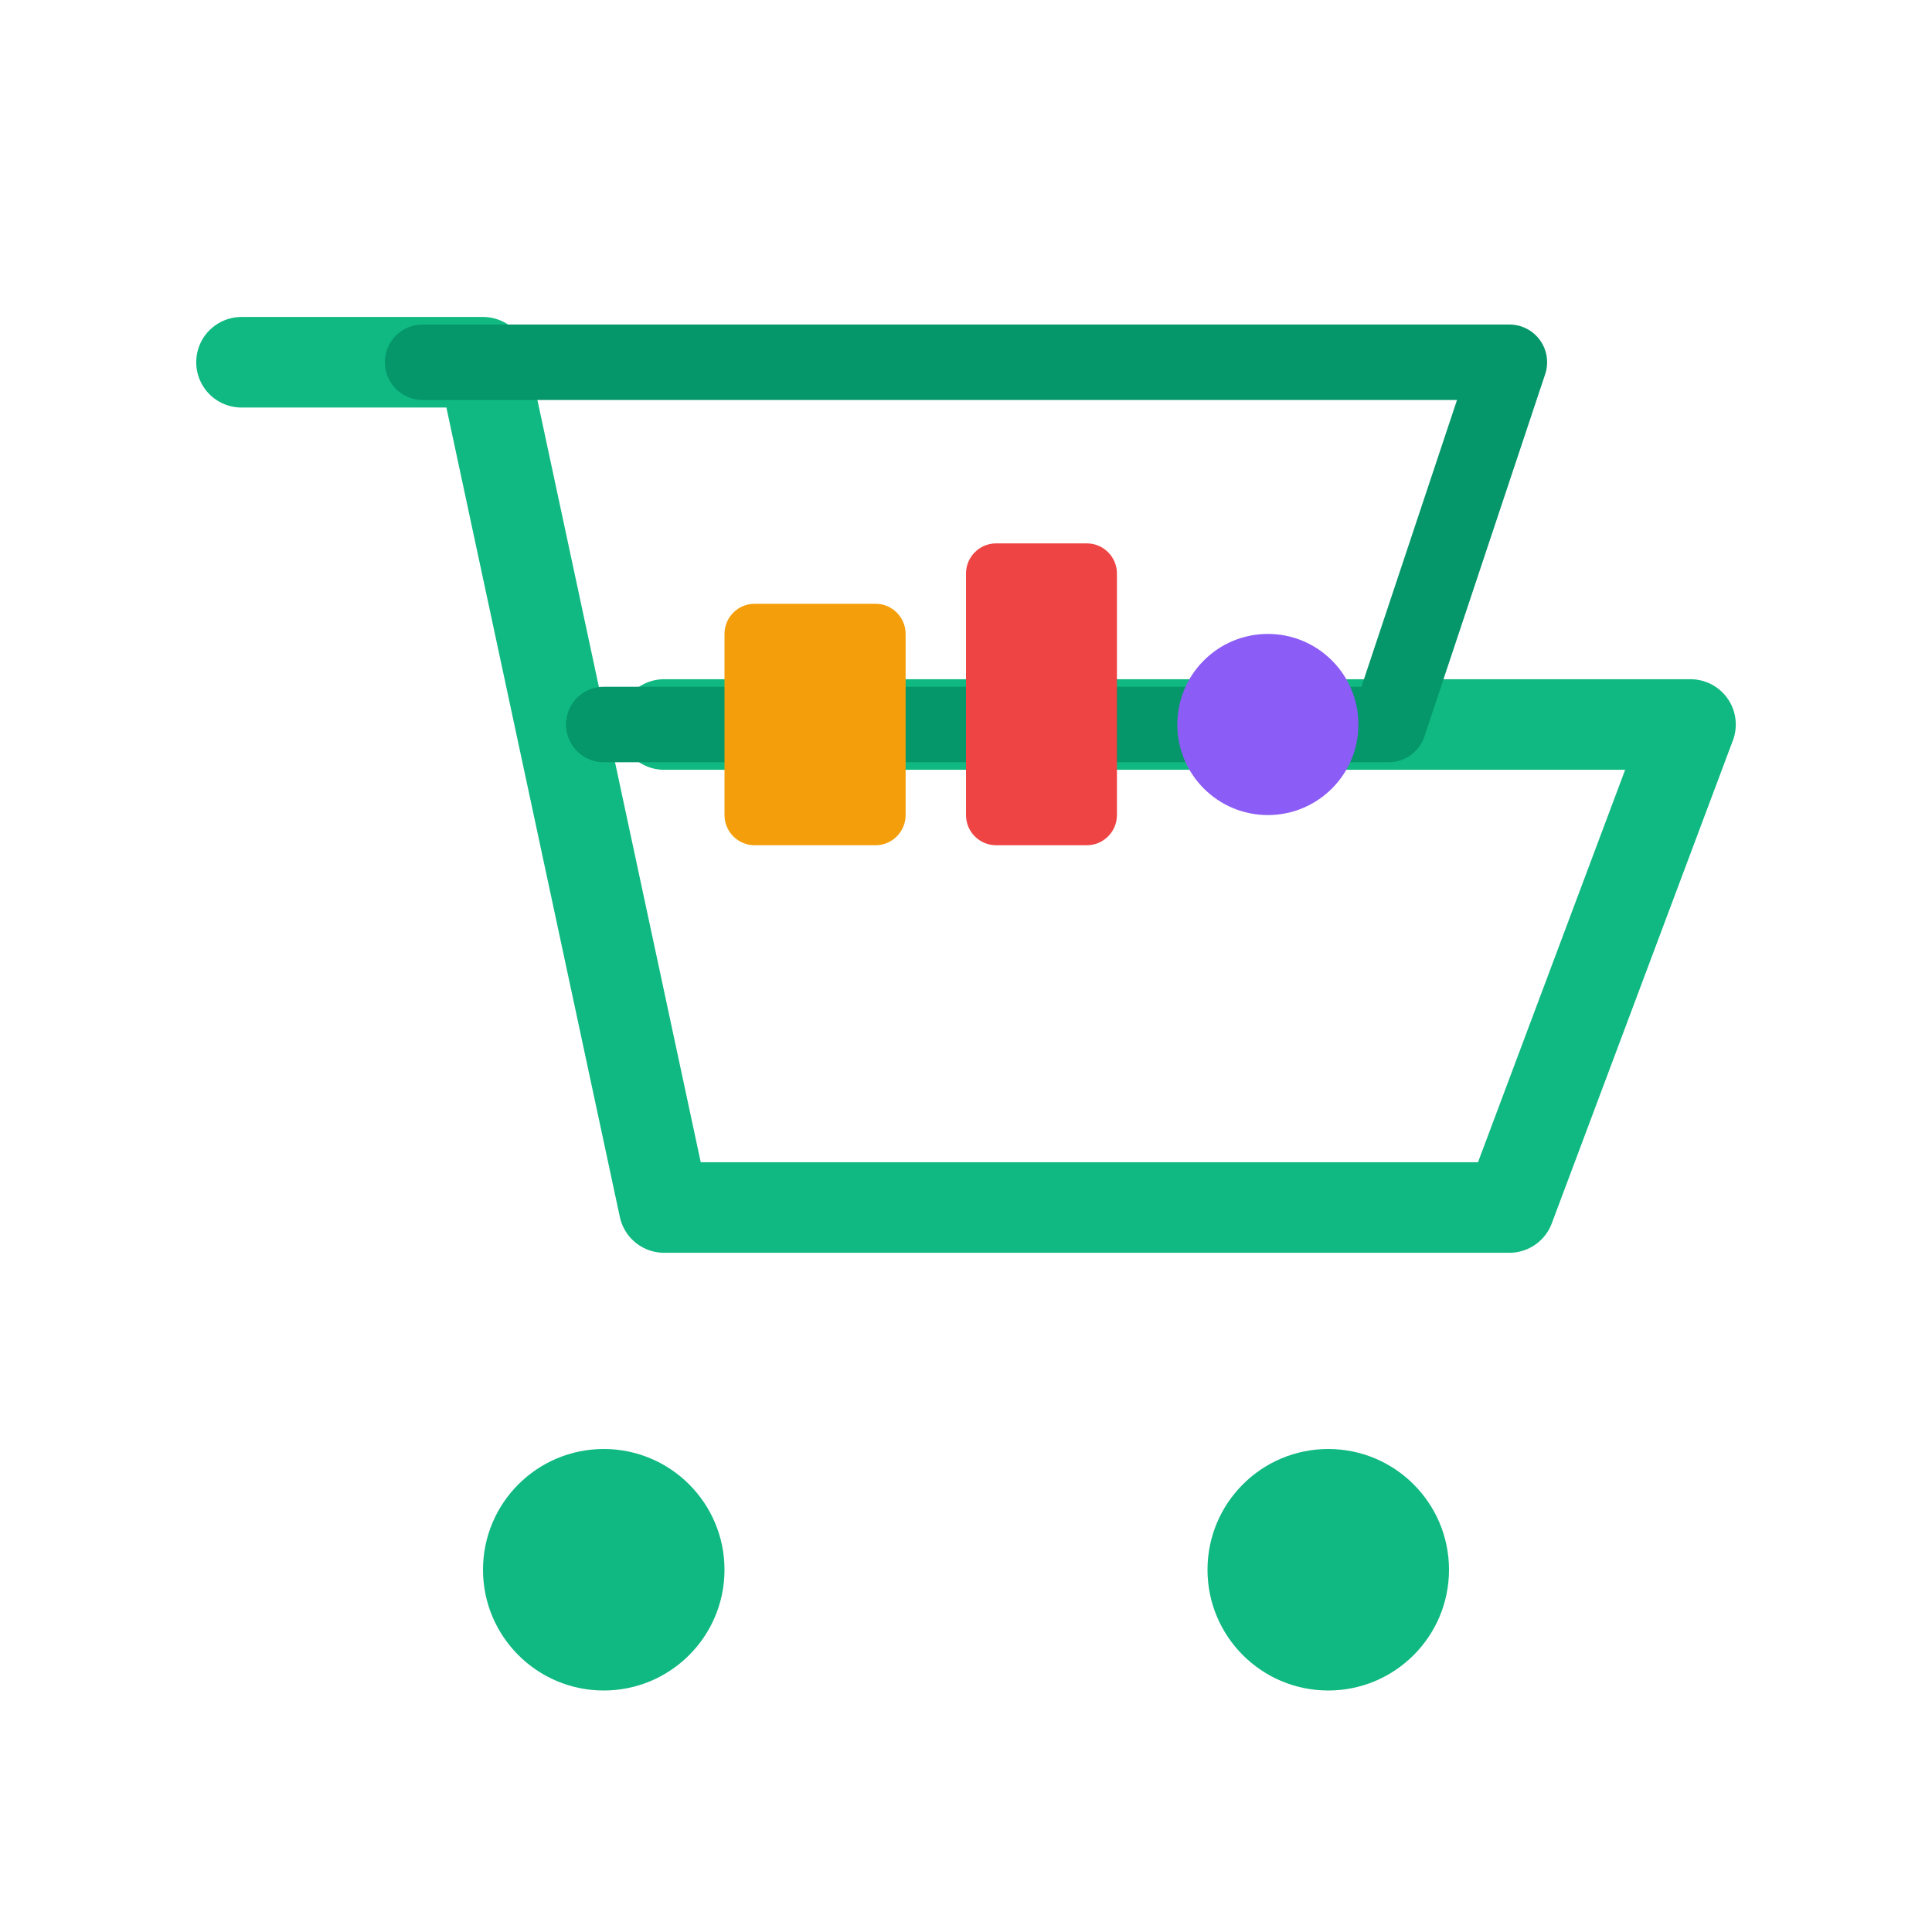
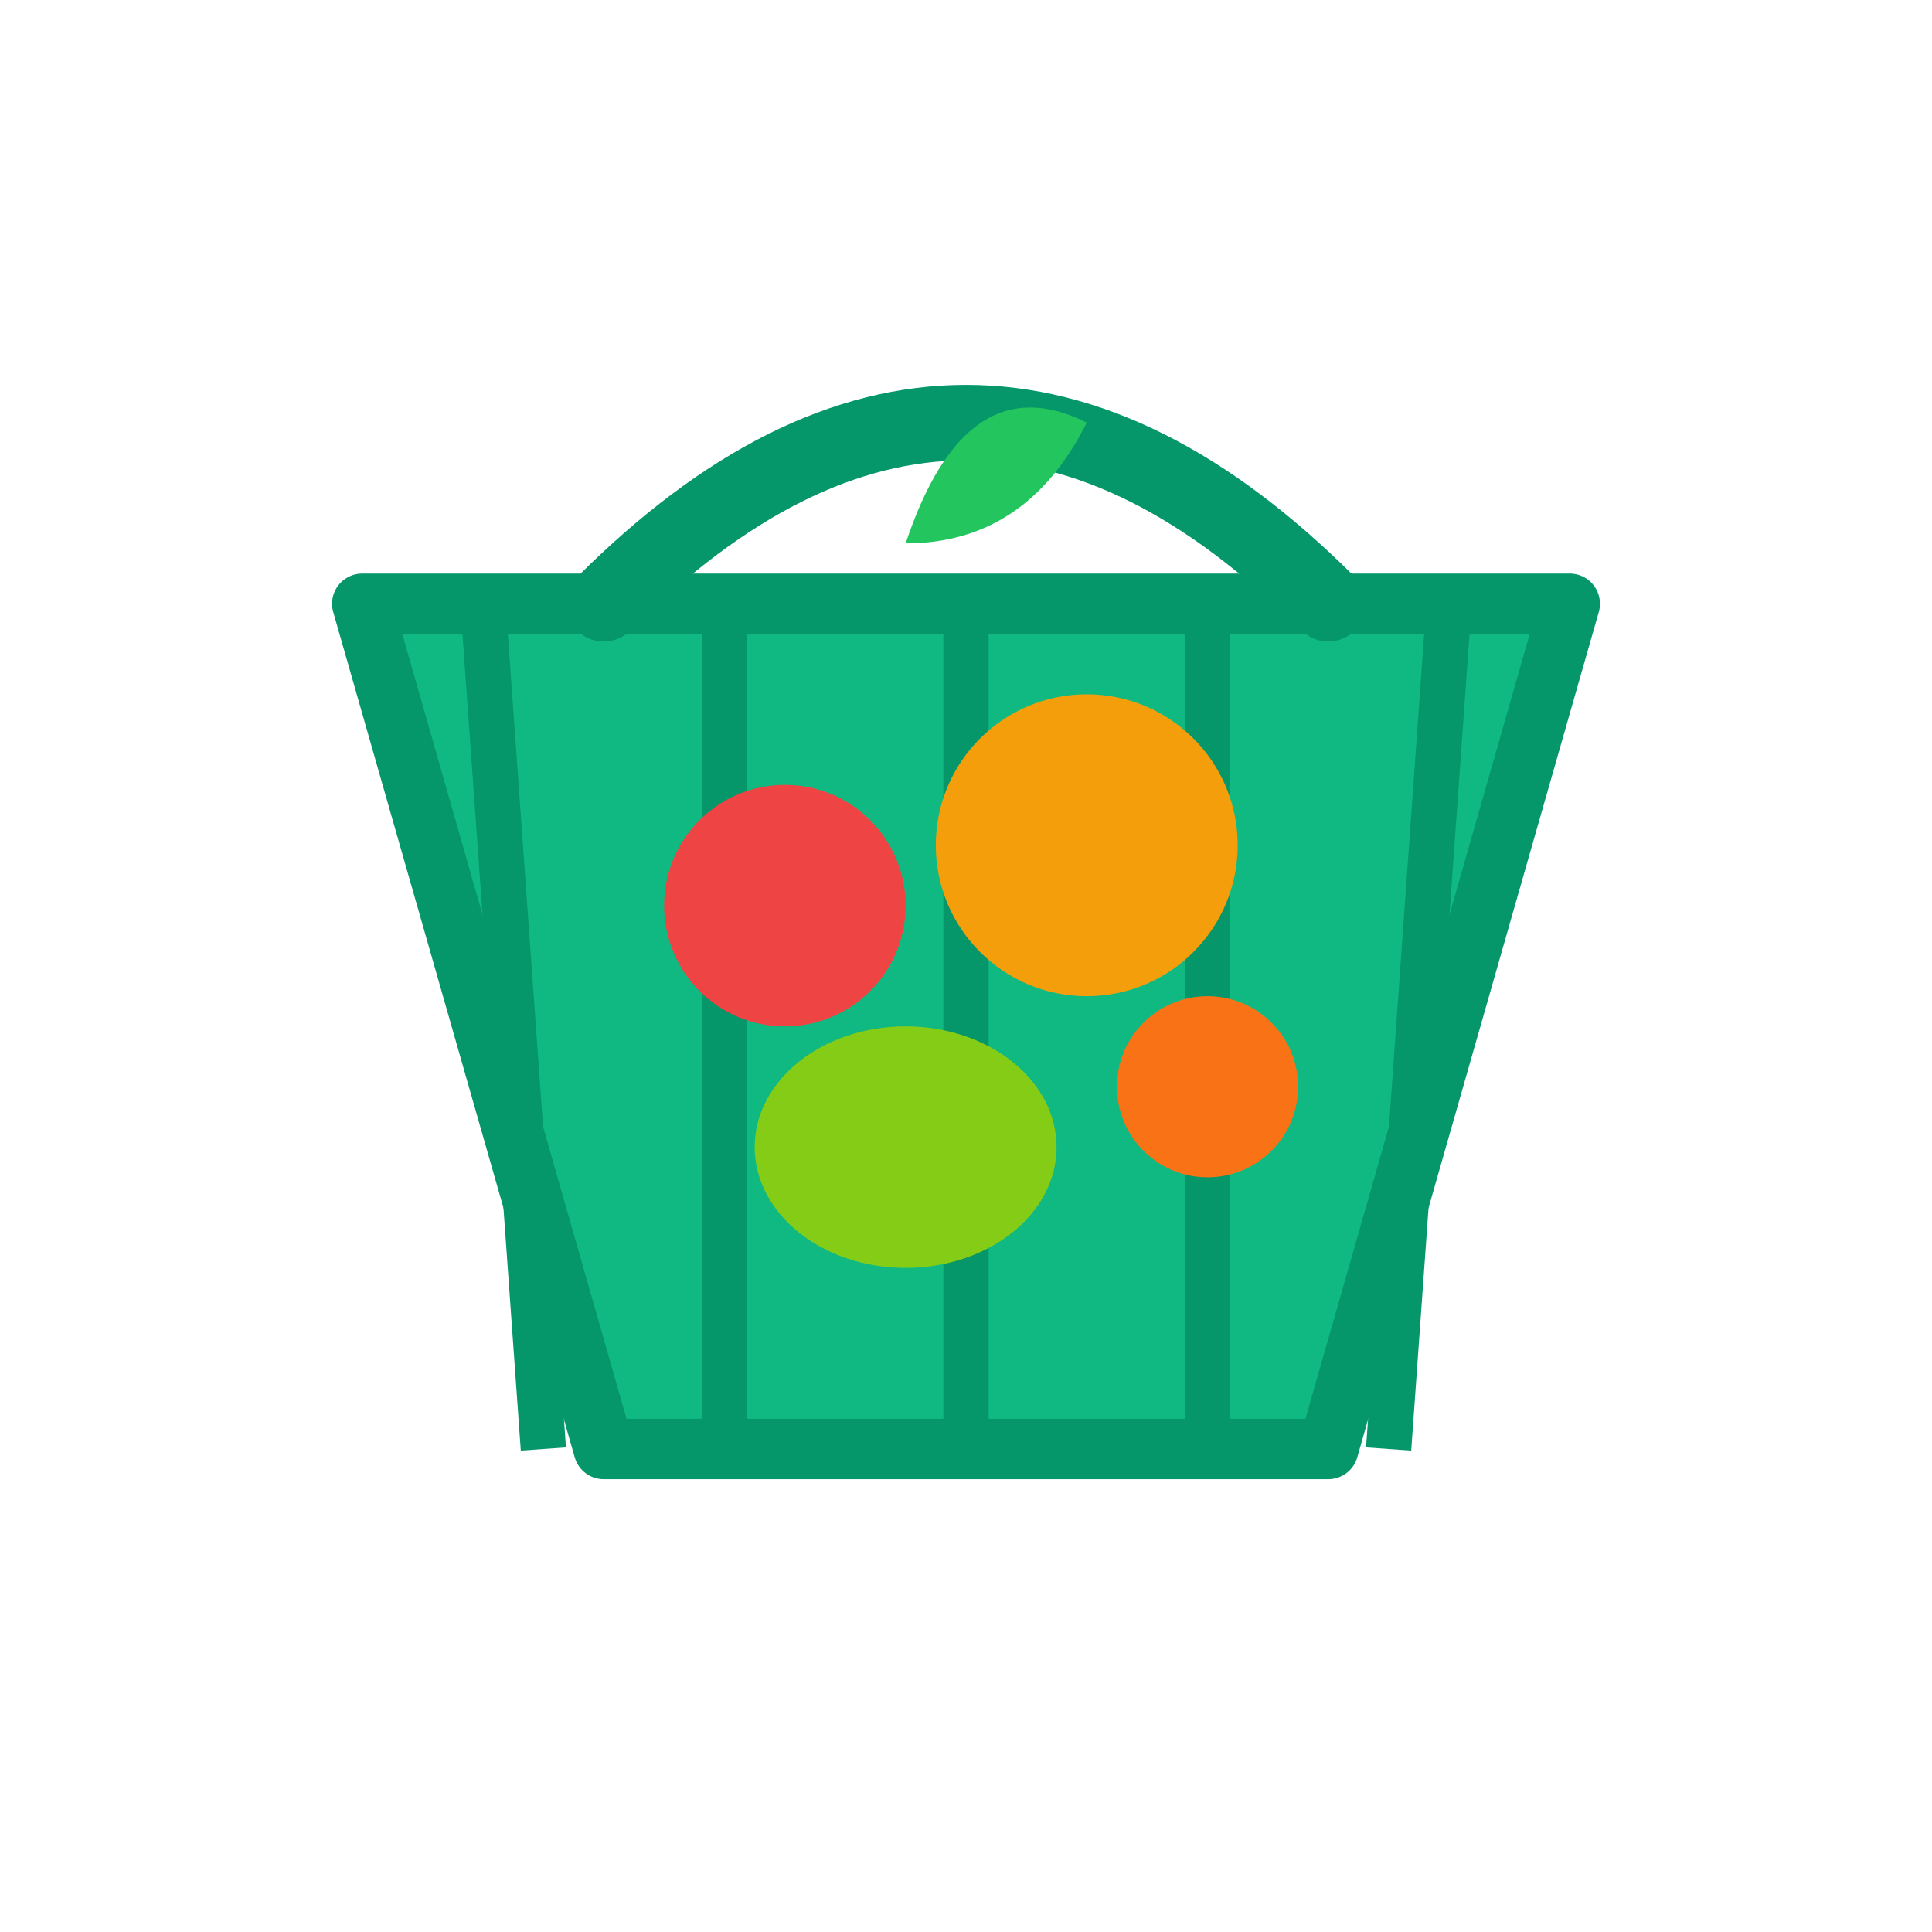
<svg xmlns="http://www.w3.org/2000/svg" viewBox="0 0 64 64">
-   <circle cx="20" cy="52" r="4" fill="#10b981" />
-   <circle cx="44" cy="52" r="4" fill="#10b981" />
-   <path d="M8 12h8l6 28h28l6-16H22" stroke="#10b981" stroke-width="3" fill="none" stroke-linecap="round" stroke-linejoin="round" />
-   <path d="M14 12h36l-4 12H20" stroke="#059669" stroke-width="2.5" fill="none" stroke-linecap="round" stroke-linejoin="round" />
-   <rect x="24" y="20" width="6" height="8" rx="1" fill="#f59e0b" />
-   <rect x="32" y="18" width="5" height="10" rx="1" fill="#ef4444" />
-   <circle cx="42" cy="24" r="3" fill="#8b5cf6" />
+   <path d="M12 20 L20 48 L44 48 L52 20 Z" fill="#10b981" stroke="#059669" stroke-width="2" stroke-linejoin="round" />
+   <path d="M16 20 L18 48 M24 20 L24 48 M32 20 L32 48 M40 20 L40 48 M48 20 L46 48" stroke="#059669" stroke-width="1.5" fill="none" />
+   <path d="M20 20 Q32 8 44 20" stroke="#059669" stroke-width="2.5" fill="none" stroke-linecap="round" />
+   <circle cx="26" cy="30" r="4" fill="#ef4444" />
+   <circle cx="36" cy="28" r="5" fill="#f59e0b" />
+   <ellipse cx="30" cy="38" rx="5" ry="4" fill="#84cc16" />
+   <circle cx="40" cy="36" r="3" fill="#f97316" />
+   <path d="M30 18 Q32 12 36 14 Q34 18 30 18" fill="#22c55e" />
</svg>
